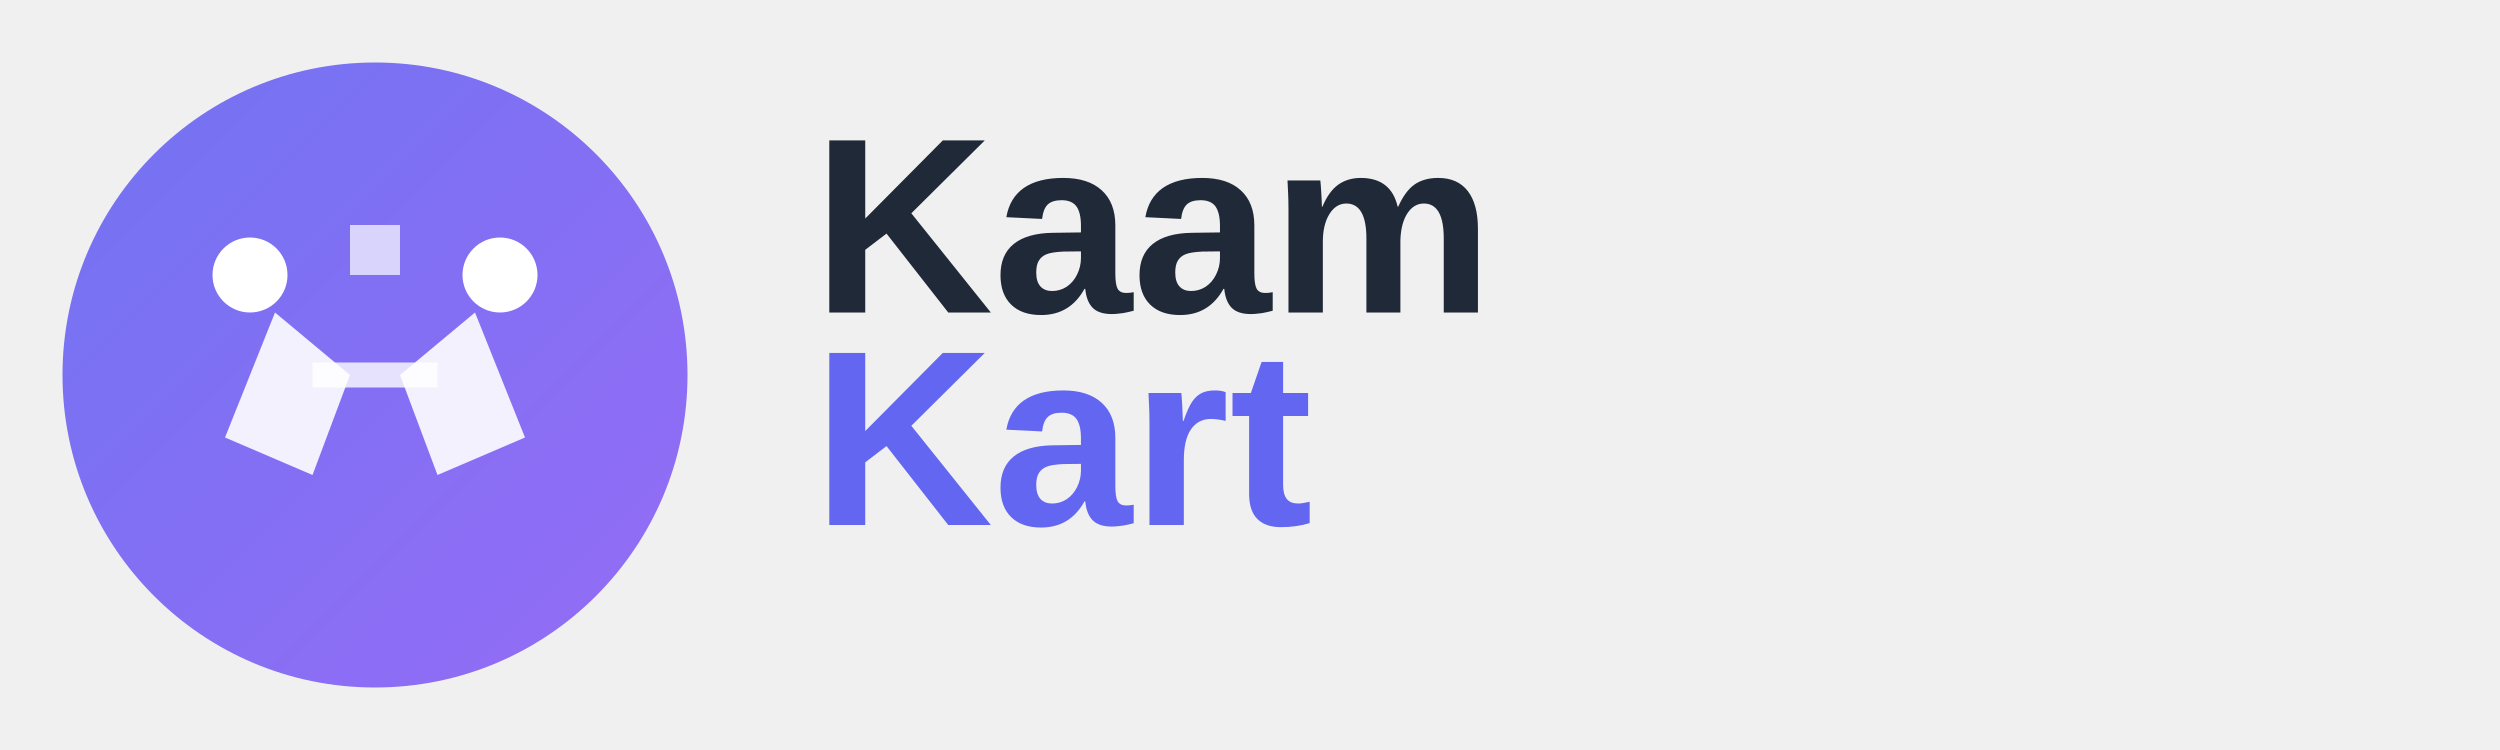
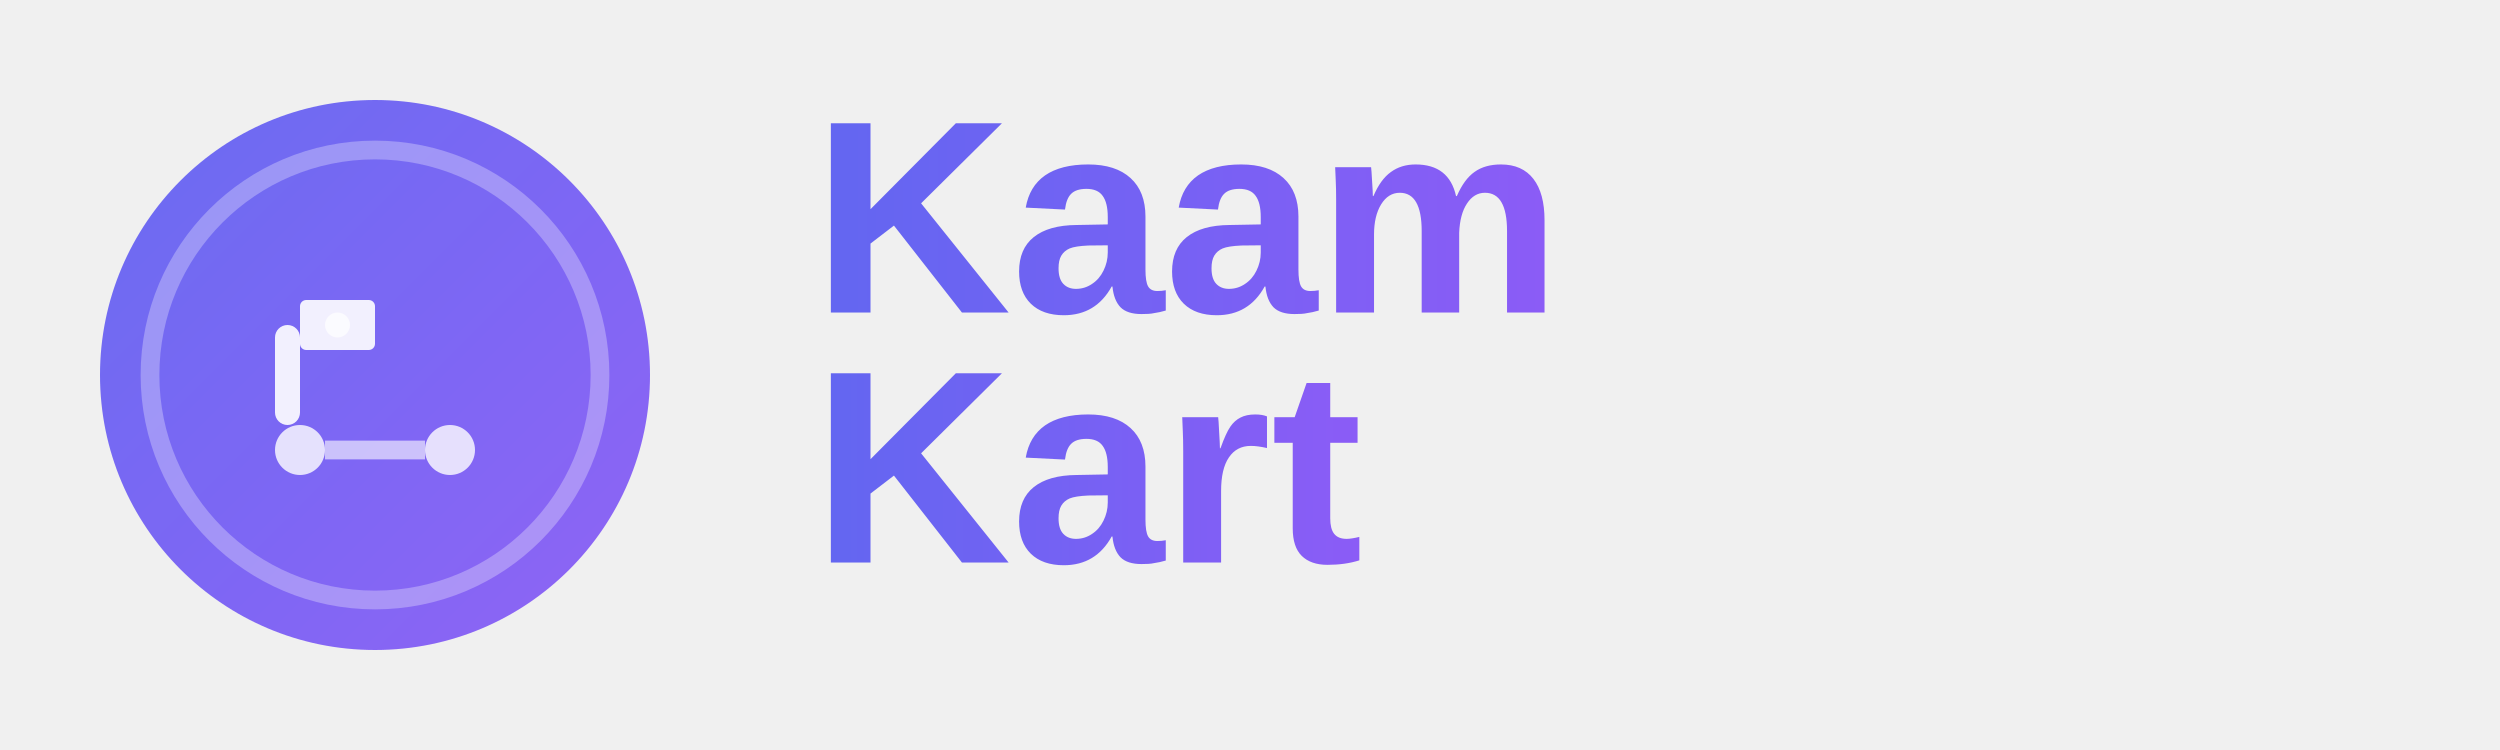
<svg xmlns="http://www.w3.org/2000/svg" width="200" height="60" viewBox="0 0 200 60">
-   <circle cx="30" cy="30" r="25" fill="url(#gradient1)" opacity="0.9" />
-   <g transform="translate(30, 30)">
-     <path d="M -8 -5 L -12 5 L -5 8 L -2 0 Z" fill="white" opacity="0.9" />
-     <circle cx="-10" cy="-8" r="3" fill="white" />
-     <line x1="-5" y1="0" x2="5" y2="0" stroke="white" stroke-width="2" opacity="0.8" />
-     <path d="M 8 -5 L 12 5 L 5 8 L 2 0 Z" fill="white" opacity="0.9" />
-     <circle cx="10" cy="-8" r="3" fill="white" />
-     <path d="M -2 -12 L 2 -12 L 2 -8 L -2 -8 Z" fill="white" opacity="0.7" />
-   </g>
  <defs>
    <linearGradient id="gradient1" x1="0%" y1="0%" x2="100%" y2="100%">
      <stop offset="0%" style="stop-color:#6366f1;stop-opacity:1" />
      <stop offset="100%" style="stop-color:#8b5cf6;stop-opacity:1" />
    </linearGradient>
+     <linearGradient id="textGradient" x1="0%" y1="0%" x2="100%" y2="0%">
+       <stop offset="0%" style="stop-color:#6366f1;stop-opacity:1" />
+       <stop offset="100%" style="stop-color:#8b5cf6;stop-opacity:1" />
+     </linearGradient>
  </defs>
-   <text x="65" y="25" font-family="Arial, sans-serif" font-size="20" font-weight="bold" fill="#1f2937">Kaam</text>
-   <text x="65" y="42" font-family="Arial, sans-serif" font-size="20" font-weight="bold" fill="#6366f1">Kart</text>
+   <g transform="translate(30, 30)">
+     <circle cx="0" cy="0" r="22" fill="url(#gradient1)" opacity="0.95" />
+     <circle cx="0" cy="0" r="18" fill="none" stroke="white" stroke-width="1.5" opacity="0.3" />
+     <g transform="translate(-8, -8)">
+       <rect x="0" y="4" width="2" height="8" fill="white" opacity="0.9" rx="1" />
+       <rect x="2" y="2" width="6" height="4" fill="white" opacity="0.9" rx="0.5" />
+       <circle cx="5" cy="4" r="1" fill="white" opacity="0.7" />
+     </g>
+     <circle cx="-6" cy="6" r="2" fill="white" opacity="0.8" />
+     <circle cx="6" cy="6" r="2" fill="white" opacity="0.8" />
+     <line x1="-4" y1="6" x2="4" y2="6" stroke="white" stroke-width="1.5" opacity="0.6" />
+   </g>
+   <g transform="translate(65, 0)">
+     <text x="0" y="25" font-family="Arial, sans-serif" font-size="22" font-weight="bold" fill="url(#textGradient)">
+       Kaam
+     </text>
+     <text x="0" y="45" font-family="Arial, sans-serif" font-size="22" font-weight="bold" fill="url(#textGradient)">
+       Kart
+     </text>
+     <line x1="0" y1="48" x2="70" y2="48" stroke="url(#textGradient)" stroke-width="2" opacity="0.6" />
+   </g>
</svg>
